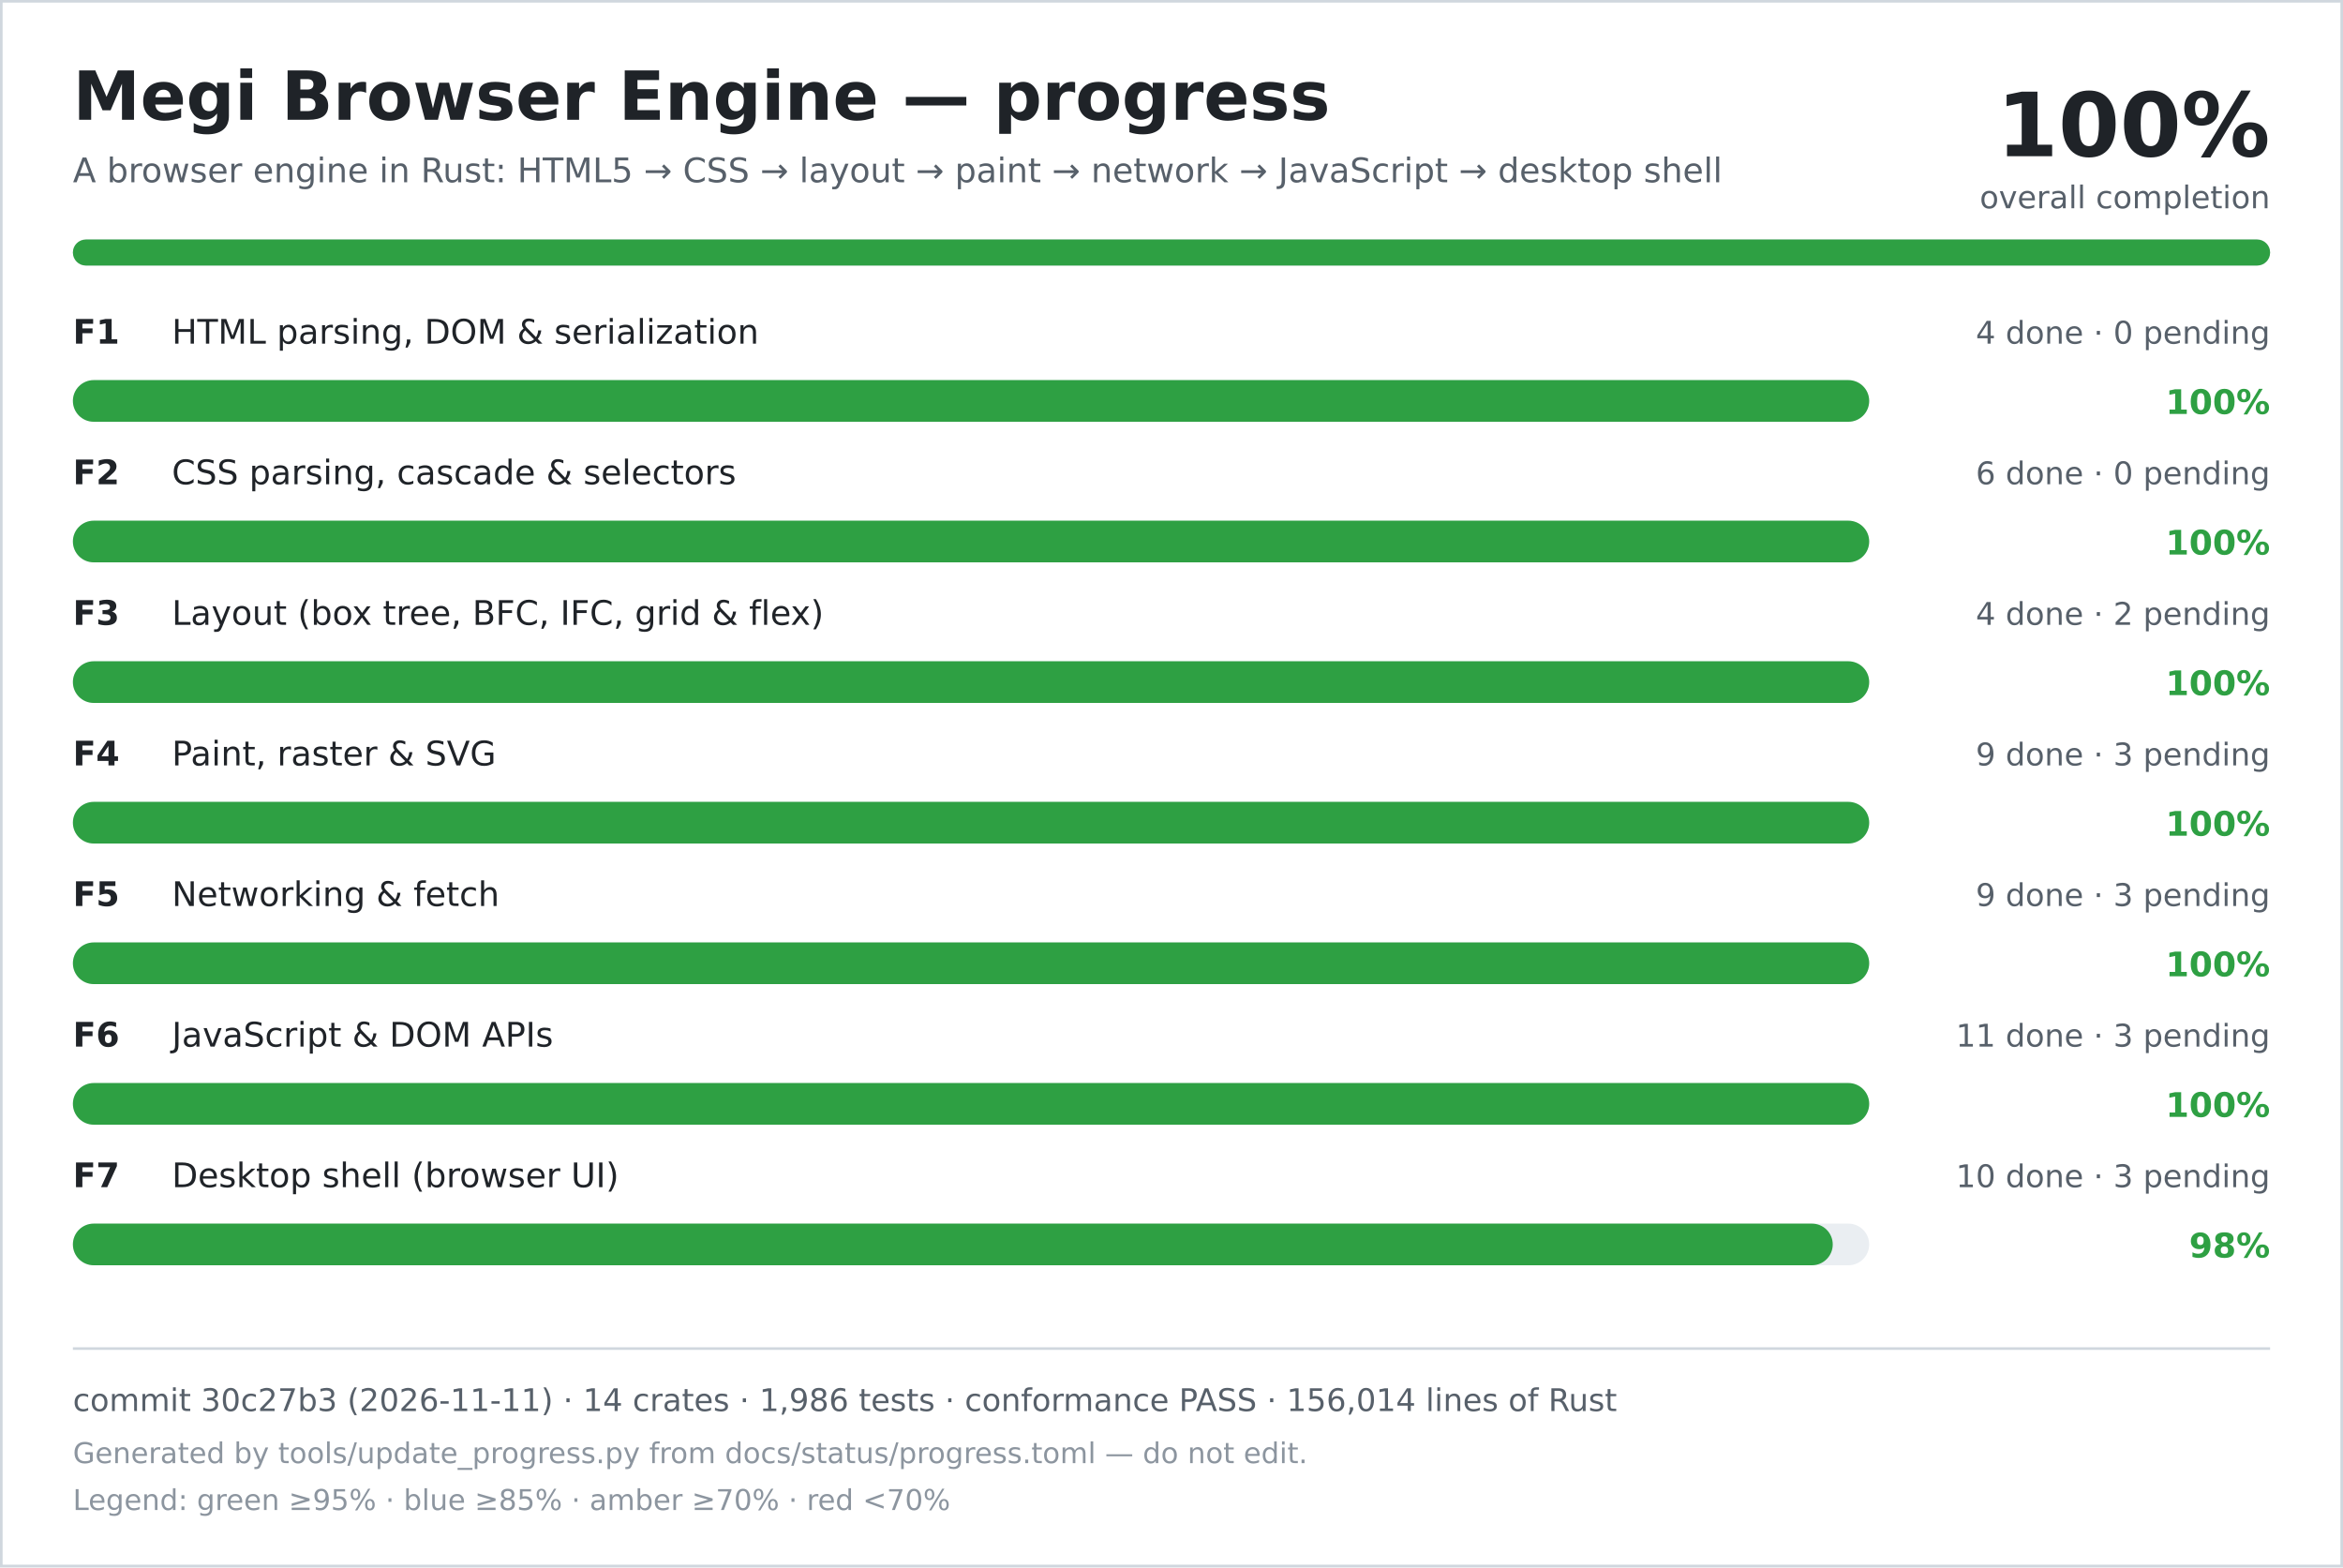
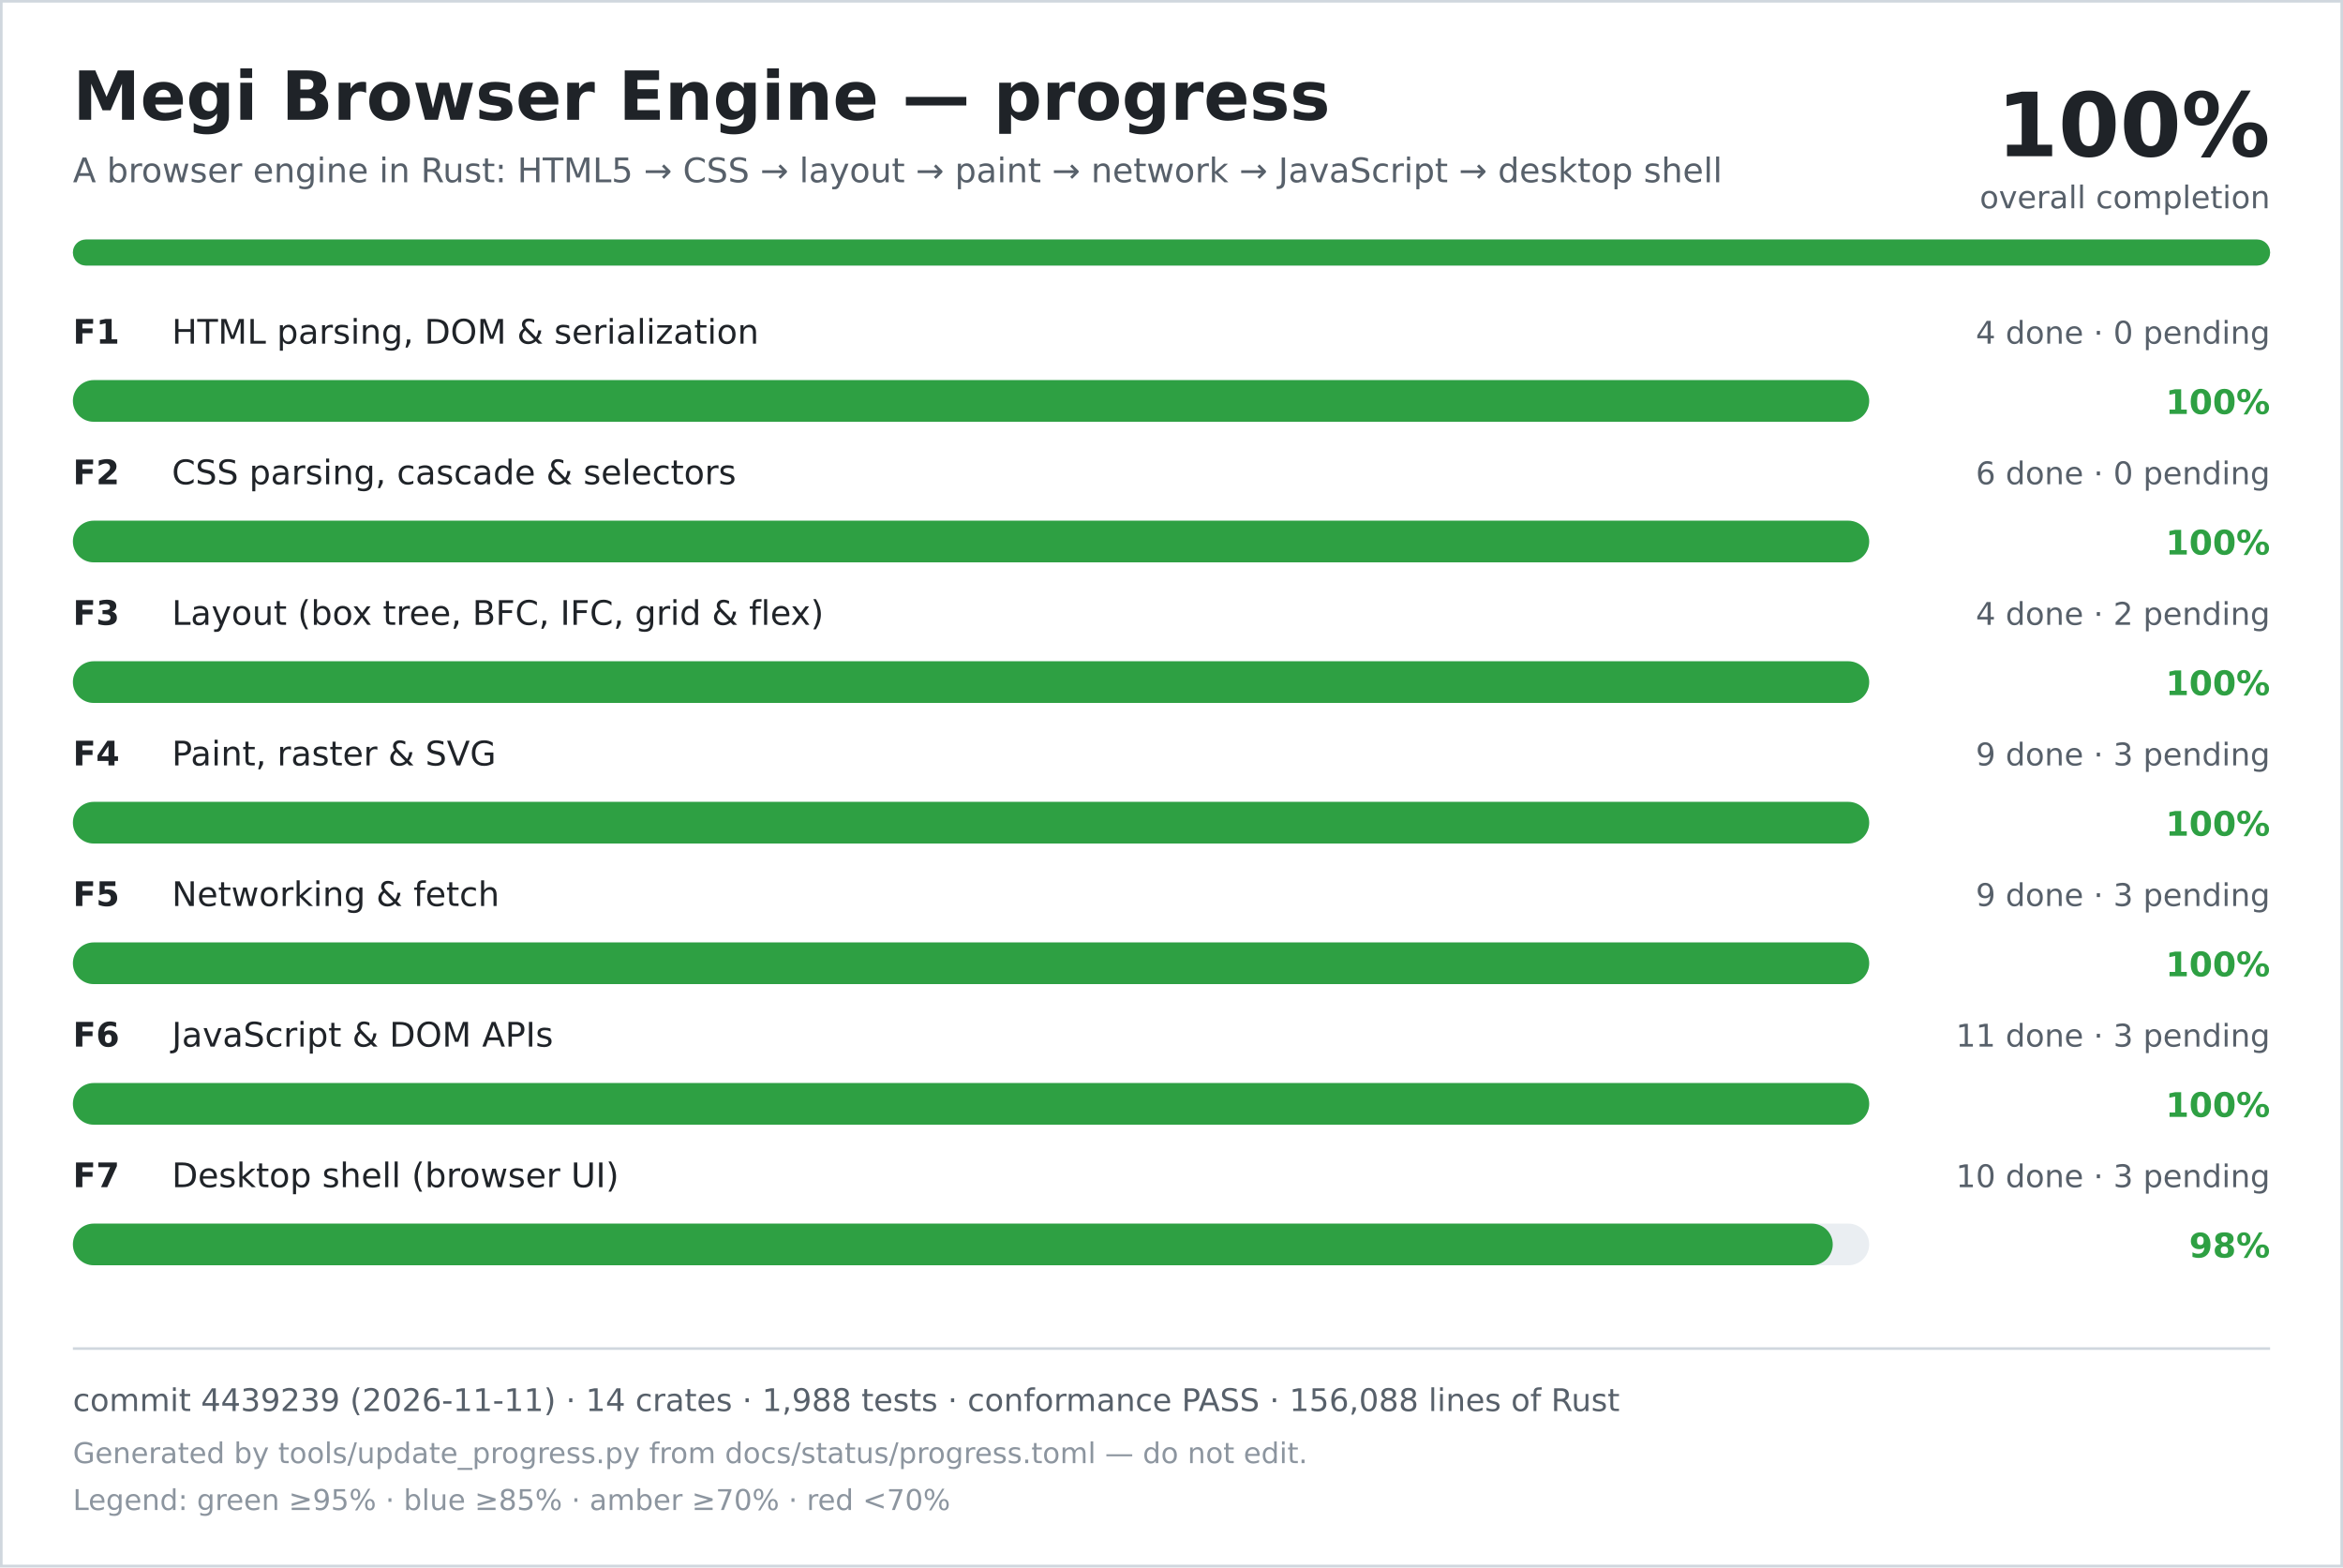
<svg xmlns="http://www.w3.org/2000/svg" width="900" height="602" viewBox="0 0 900 602" role="img" aria-labelledby="title desc">
  <rect width="900" height="602" fill="#ffffff" />
  <rect x="0.5" y="0.5" width="899" height="601" fill="none" stroke="#d0d7de" />
  <text x="28" y="46" font-family="DejaVu Sans, Verdana, sans-serif" font-size="26" font-weight="700" fill="#1f2328">Megi Browser Engine — progress</text>
  <text x="28" y="70" font-family="DejaVu Sans, Verdana, sans-serif" font-size="13" fill="#57606a">A browser engine in Rust: HTML5 → CSS → layout → paint → network → JavaScript → desktop shell</text>
  <text x="872" y="60" text-anchor="end" font-family="DejaVu Sans, Verdana, sans-serif" font-size="34" font-weight="700" fill="#1f2328">100%</text>
  <text x="872" y="80" text-anchor="end" font-family="DejaVu Sans, Verdana, sans-serif" font-size="12" fill="#57606a">overall completion</text>
  <rect x="28" y="92" width="844" height="10" rx="5" fill="#d0d7de" />
  <rect x="28" y="92" width="844" height="10" rx="5" fill="#2ea043" />
  <text x="28" y="132" font-family="DejaVu Sans, Verdana, sans-serif" font-size="13" font-weight="700" fill="#1f2328">F1</text>
  <text x="66" y="132" font-family="DejaVu Sans, Verdana, sans-serif" font-size="13" fill="#1f2328">HTML parsing, DOM &amp; serialization</text>
  <text x="872" y="132" text-anchor="end" font-family="DejaVu Sans, Verdana, sans-serif" font-size="12" fill="#57606a">4 done · 0 pending</text>
  <rect x="28" y="146" width="690" height="16" rx="8" fill="#eaeef2" />
  <rect x="28" y="146" width="690" height="16" rx="8" fill="#2ea043" />
  <text x="872" y="159" text-anchor="end" font-family="DejaVu Sans, Verdana, sans-serif" font-size="13" font-weight="700" fill="#2ea043">100%</text>
  <text x="28" y="186" font-family="DejaVu Sans, Verdana, sans-serif" font-size="13" font-weight="700" fill="#1f2328">F2</text>
  <text x="66" y="186" font-family="DejaVu Sans, Verdana, sans-serif" font-size="13" fill="#1f2328">CSS parsing, cascade &amp; selectors</text>
  <text x="872" y="186" text-anchor="end" font-family="DejaVu Sans, Verdana, sans-serif" font-size="12" fill="#57606a">6 done · 0 pending</text>
  <rect x="28" y="200" width="690" height="16" rx="8" fill="#eaeef2" />
  <rect x="28" y="200" width="690" height="16" rx="8" fill="#2ea043" />
  <text x="872" y="213" text-anchor="end" font-family="DejaVu Sans, Verdana, sans-serif" font-size="13" font-weight="700" fill="#2ea043">100%</text>
  <text x="28" y="240" font-family="DejaVu Sans, Verdana, sans-serif" font-size="13" font-weight="700" fill="#1f2328">F3</text>
  <text x="66" y="240" font-family="DejaVu Sans, Verdana, sans-serif" font-size="13" fill="#1f2328">Layout (box tree, BFC, IFC, grid &amp; flex)</text>
  <text x="872" y="240" text-anchor="end" font-family="DejaVu Sans, Verdana, sans-serif" font-size="12" fill="#57606a">4 done · 2 pending</text>
  <rect x="28" y="254" width="690" height="16" rx="8" fill="#eaeef2" />
  <rect x="28" y="254" width="690" height="16" rx="8" fill="#2ea043" />
  <text x="872" y="267" text-anchor="end" font-family="DejaVu Sans, Verdana, sans-serif" font-size="13" font-weight="700" fill="#2ea043">100%</text>
  <text x="28" y="294" font-family="DejaVu Sans, Verdana, sans-serif" font-size="13" font-weight="700" fill="#1f2328">F4</text>
  <text x="66" y="294" font-family="DejaVu Sans, Verdana, sans-serif" font-size="13" fill="#1f2328">Paint, raster &amp; SVG</text>
  <text x="872" y="294" text-anchor="end" font-family="DejaVu Sans, Verdana, sans-serif" font-size="12" fill="#57606a">9 done · 3 pending</text>
  <rect x="28" y="308" width="690" height="16" rx="8" fill="#eaeef2" />
  <rect x="28" y="308" width="690" height="16" rx="8" fill="#2ea043" />
  <text x="872" y="321" text-anchor="end" font-family="DejaVu Sans, Verdana, sans-serif" font-size="13" font-weight="700" fill="#2ea043">100%</text>
  <text x="28" y="348" font-family="DejaVu Sans, Verdana, sans-serif" font-size="13" font-weight="700" fill="#1f2328">F5</text>
  <text x="66" y="348" font-family="DejaVu Sans, Verdana, sans-serif" font-size="13" fill="#1f2328">Networking &amp; fetch</text>
  <text x="872" y="348" text-anchor="end" font-family="DejaVu Sans, Verdana, sans-serif" font-size="12" fill="#57606a">9 done · 3 pending</text>
  <rect x="28" y="362" width="690" height="16" rx="8" fill="#eaeef2" />
  <rect x="28" y="362" width="690" height="16" rx="8" fill="#2ea043" />
  <text x="872" y="375" text-anchor="end" font-family="DejaVu Sans, Verdana, sans-serif" font-size="13" font-weight="700" fill="#2ea043">100%</text>
  <text x="28" y="402" font-family="DejaVu Sans, Verdana, sans-serif" font-size="13" font-weight="700" fill="#1f2328">F6</text>
  <text x="66" y="402" font-family="DejaVu Sans, Verdana, sans-serif" font-size="13" fill="#1f2328">JavaScript &amp; DOM APIs</text>
  <text x="872" y="402" text-anchor="end" font-family="DejaVu Sans, Verdana, sans-serif" font-size="12" fill="#57606a">11 done · 3 pending</text>
  <rect x="28" y="416" width="690" height="16" rx="8" fill="#eaeef2" />
  <rect x="28" y="416" width="690" height="16" rx="8" fill="#2ea043" />
  <text x="872" y="429" text-anchor="end" font-family="DejaVu Sans, Verdana, sans-serif" font-size="13" font-weight="700" fill="#2ea043">100%</text>
  <text x="28" y="456" font-family="DejaVu Sans, Verdana, sans-serif" font-size="13" font-weight="700" fill="#1f2328">F7</text>
  <text x="66" y="456" font-family="DejaVu Sans, Verdana, sans-serif" font-size="13" fill="#1f2328">Desktop shell (browser UI)</text>
  <text x="872" y="456" text-anchor="end" font-family="DejaVu Sans, Verdana, sans-serif" font-size="12" fill="#57606a">10 done · 3 pending</text>
  <rect x="28" y="470" width="690" height="16" rx="8" fill="#eaeef2" />
  <rect x="28" y="470" width="676" height="16" rx="8" fill="#2ea043" />
  <text x="872" y="483" text-anchor="end" font-family="DejaVu Sans, Verdana, sans-serif" font-size="13" font-weight="700" fill="#2ea043">98%</text>
  <line x1="28" y1="518" x2="872" y2="518" stroke="#d0d7de" />
-   <text x="28" y="542" font-family="DejaVu Sans, Verdana, sans-serif" font-size="12" fill="#57606a">commit 30c27b3 (2026-11-11) · 14 crates · 1,986 tests · conformance PASS · 156,014 lines of Rust</text>
+   <text x="28" y="542" font-family="DejaVu Sans, Verdana, sans-serif" font-size="12" fill="#57606a">commit 4439239 (2026-11-11) · 14 crates · 1,988 tests · conformance PASS · 156,088 lines of Rust</text>
  <text x="28" y="562" font-family="DejaVu Sans, Verdana, sans-serif" font-size="11" fill="#8c959f">Generated by tools/update_progress.py from docs/status/progress.toml — do not edit.</text>
  <text x="28" y="580" font-family="DejaVu Sans, Verdana, sans-serif" font-size="11" fill="#8c959f">Legend: green ≥95% · blue ≥85% · amber ≥70% · red &lt;70%</text>
</svg>
